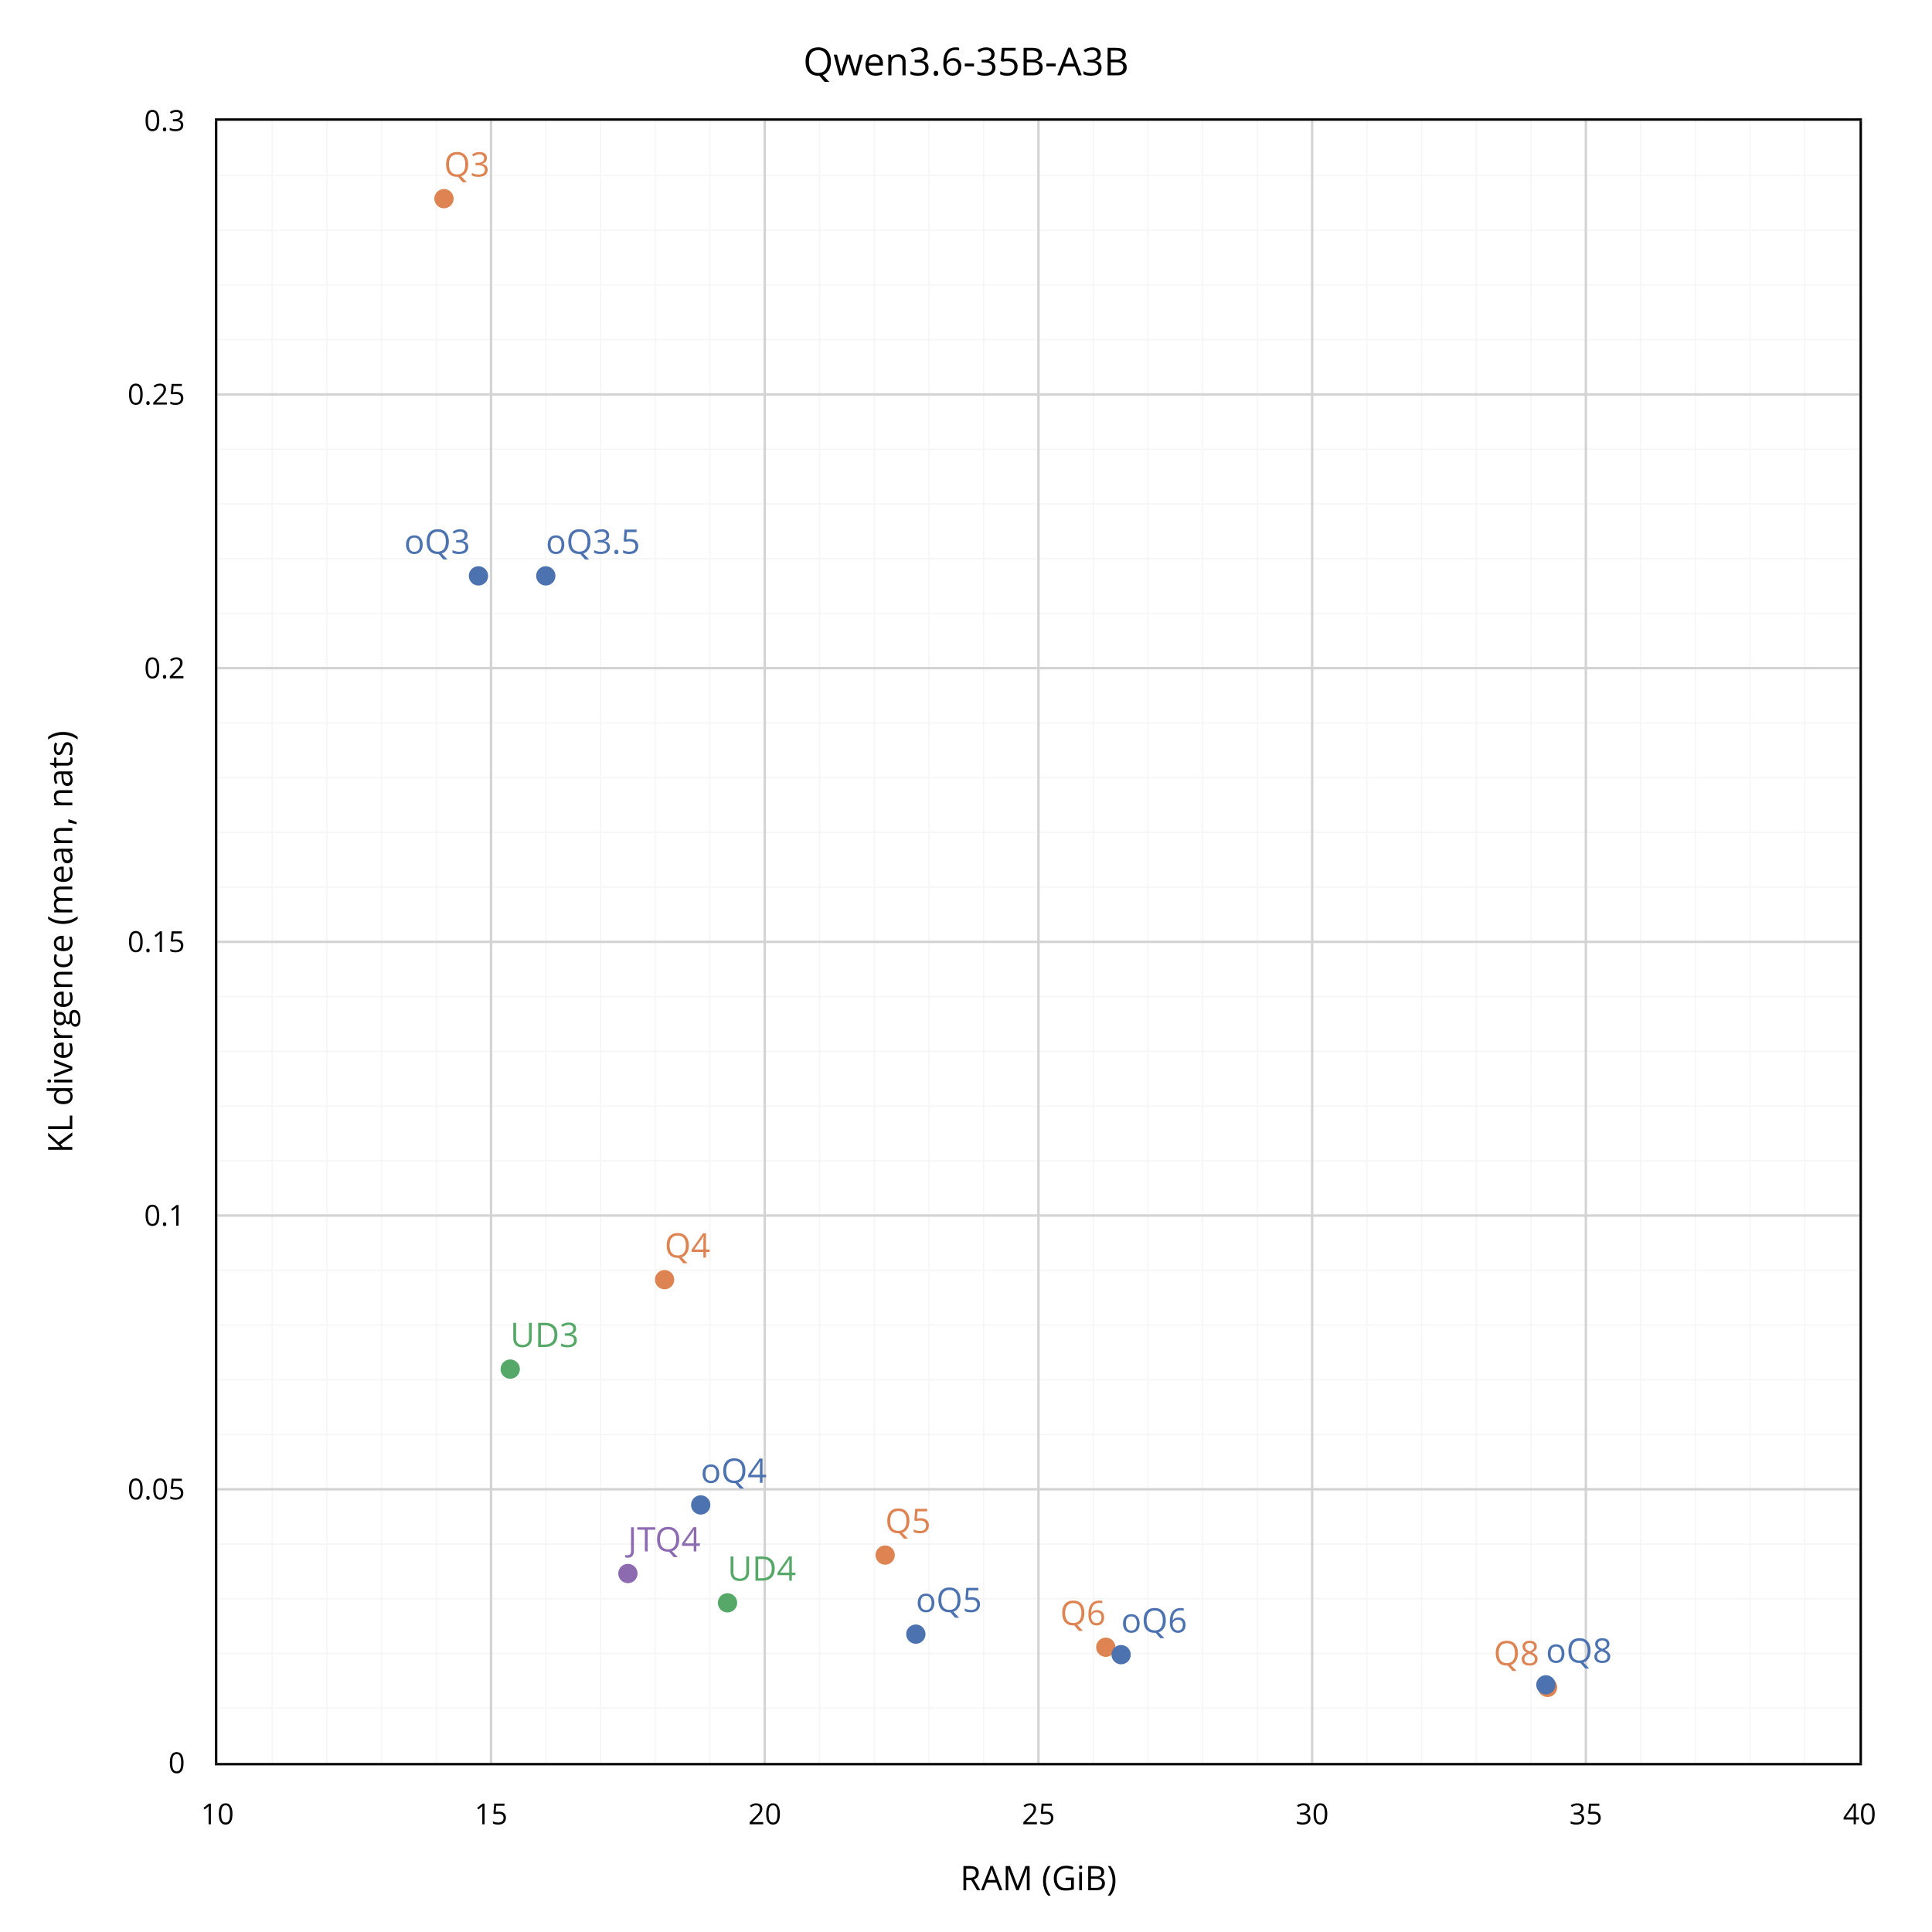
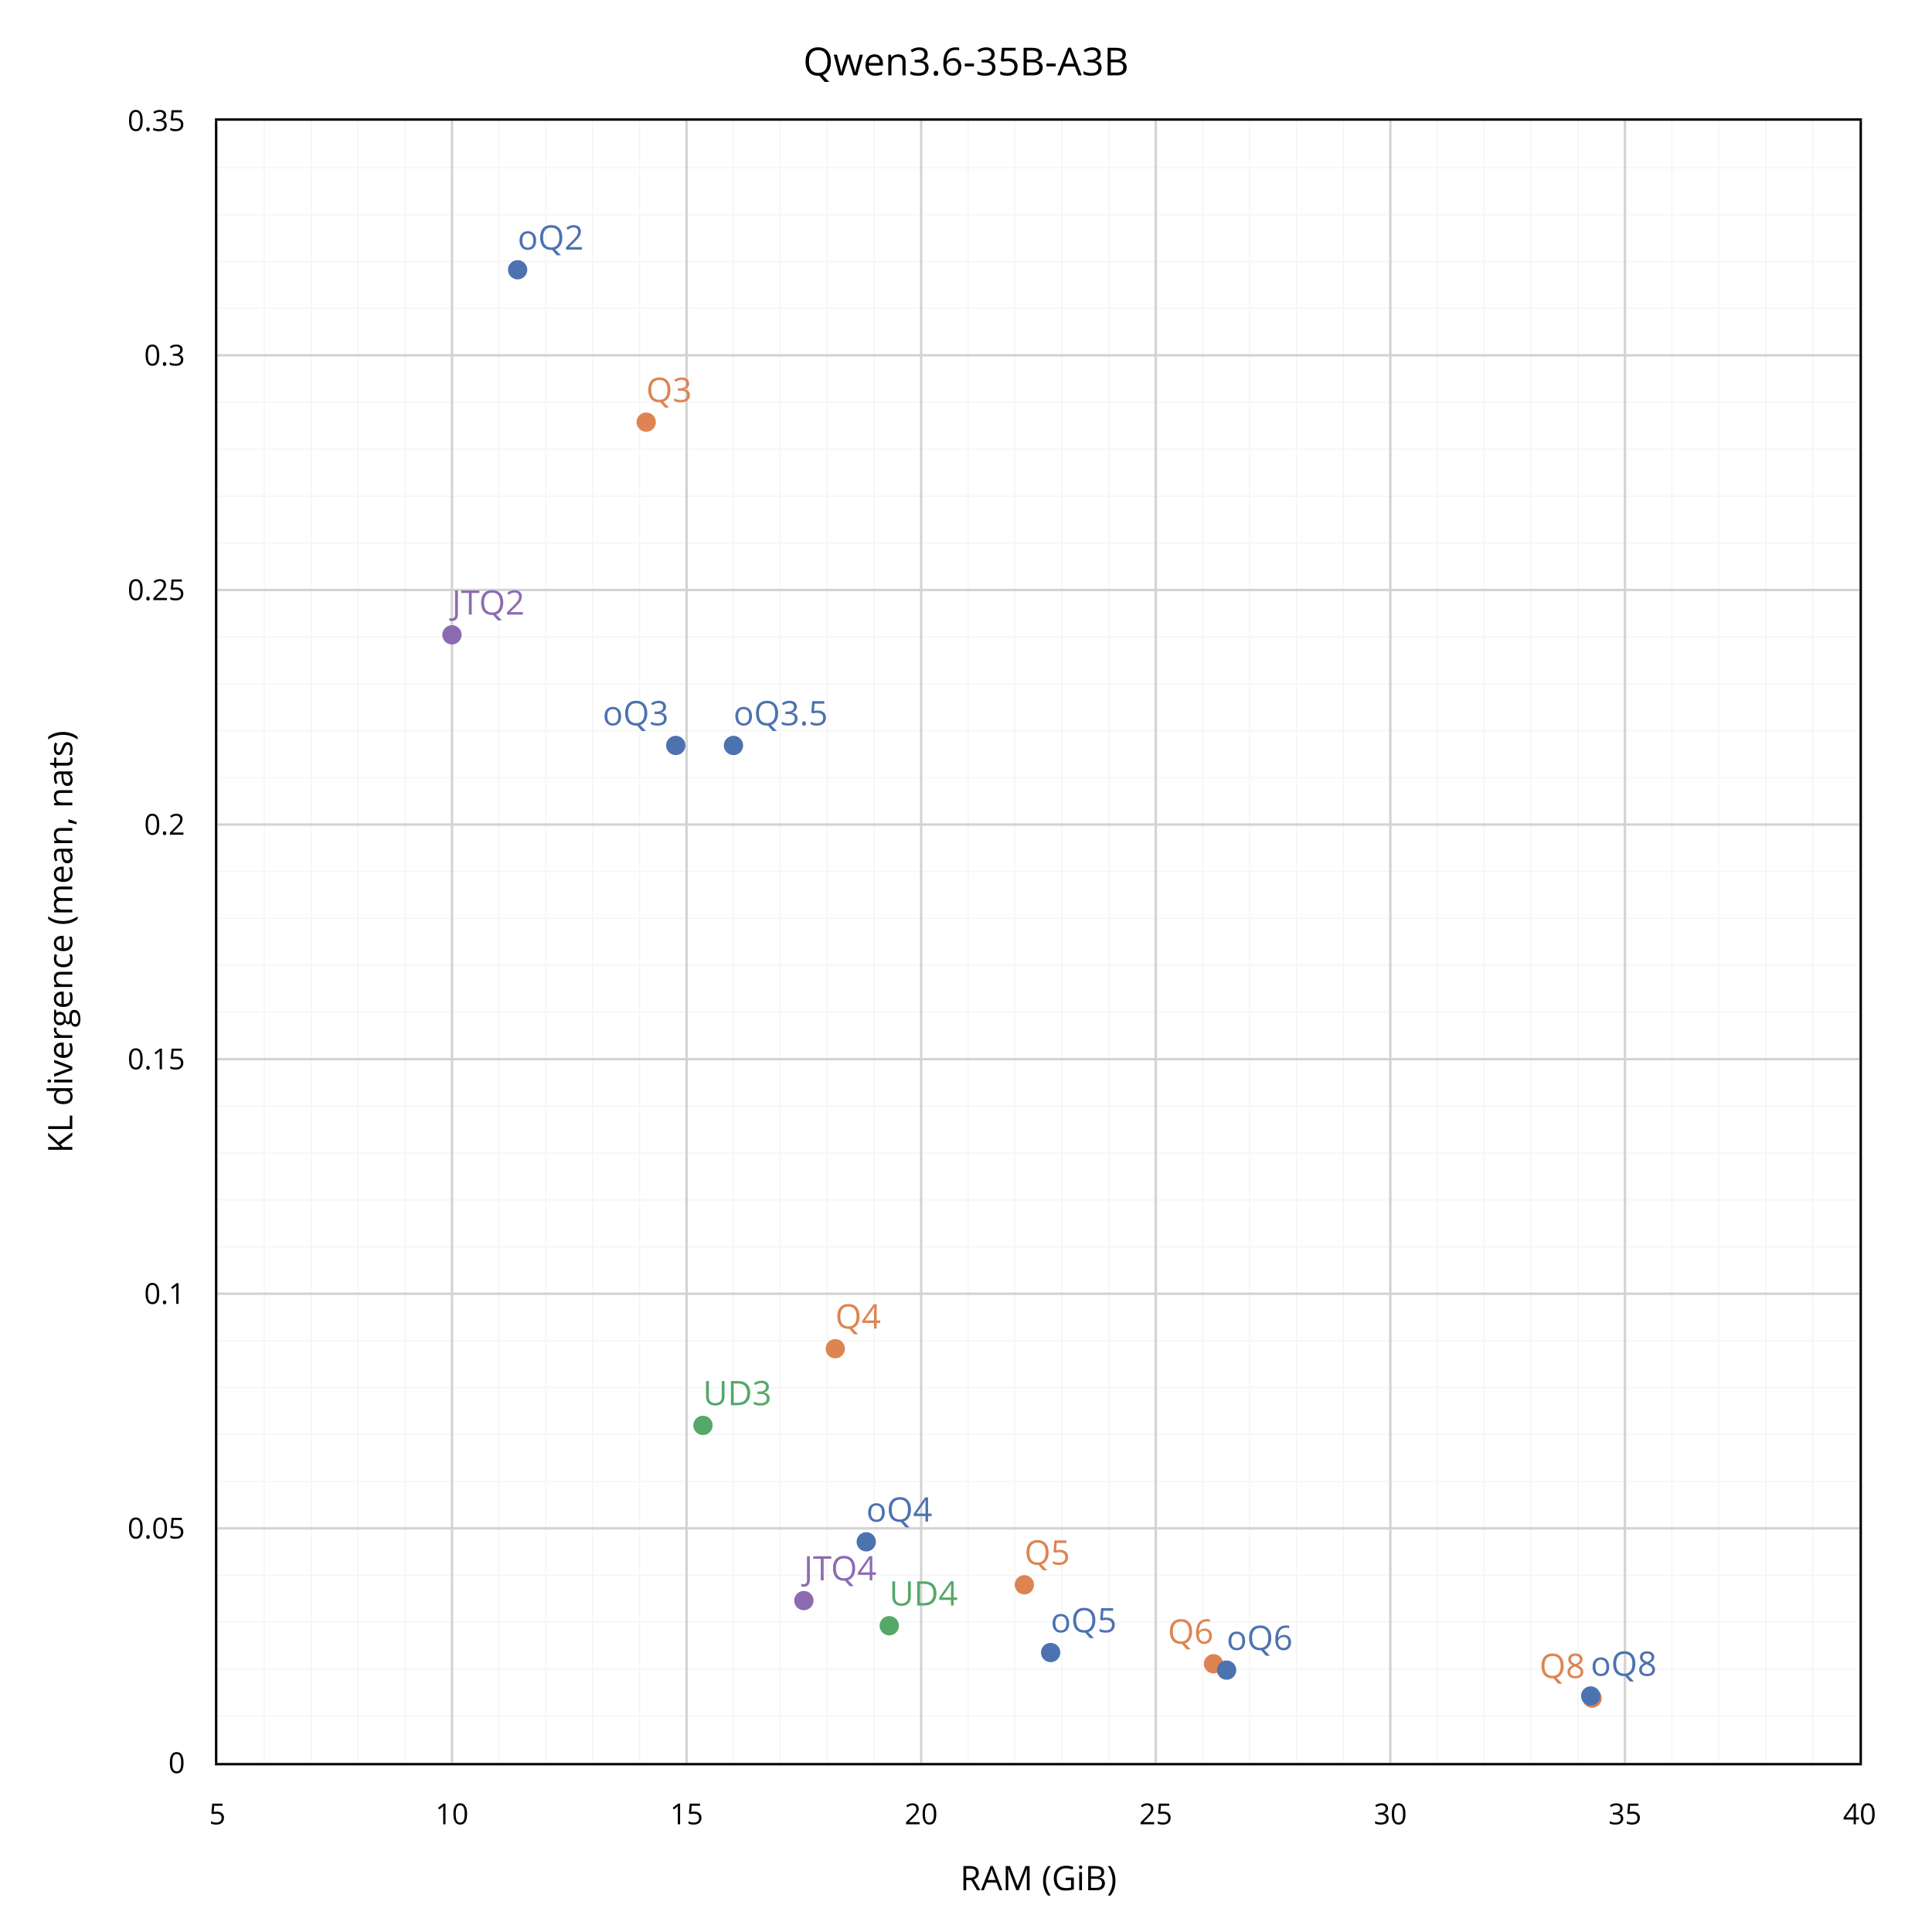
<svg xmlns="http://www.w3.org/2000/svg" class="main-svg" width="800" height="800" style="" viewBox="0 0 800 800">
  <rect x="0" y="0" width="800" height="800" style="fill: rgb(255, 255, 255); fill-opacity: 1;" />
-   <defs id="defs-17f2fd">
+   <defs id="defs-6776df">
    <g class="clips">
-       <clipPath id="clip17f2fdxyplot" class="plotclip">
+       <clipPath id="clip6776dfxyplot" class="plotclip">
        <rect width="680" height="680" />
      </clipPath>
-       <clipPath class="axesclip" id="clip17f2fdx">
+       <clipPath class="axesclip" id="clip6776dfx">
        <rect x="90" y="0" width="680" height="800" />
      </clipPath>
-       <clipPath class="axesclip" id="clip17f2fdy">
+       <clipPath class="axesclip" id="clip6776dfy">
        <rect x="0" y="50" width="800" height="680" />
      </clipPath>
-       <clipPath class="axesclip" id="clip17f2fdxy">
+       <clipPath class="axesclip" id="clip6776dfxy">
        <rect x="90" y="50" width="680" height="680" />
      </clipPath>
    </g>
    <g class="gradients" />
    <g class="patterns" />
  </defs>
  <g class="bglayer" />
  <g class="layer-below">
    <g class="imagelayer" />
    <g class="shapelayer" />
  </g>
  <g class="cartesianlayer">
    <g class="subplot xy">
      <g class="layer-subplot">
        <g class="shapelayer" />
        <g class="imagelayer" />
      </g>
      <g class="minor-gridlayer">
        <g class="x">
-           <path class="xgrid crisp" transform="translate(112.67,0)" d="M0,50v680" style="stroke: rgb(245, 245, 245); stroke-opacity: 1; stroke-width: 0.5px;" />
-           <path class="xgrid crisp" transform="translate(135.33,0)" d="M0,50v680" style="stroke: rgb(245, 245, 245); stroke-opacity: 1; stroke-width: 0.5px;" />
-           <path class="xgrid crisp" transform="translate(158,0)" d="M0,50v680" style="stroke: rgb(245, 245, 245); stroke-opacity: 1; stroke-width: 0.5px;" />
-           <path class="xgrid crisp" transform="translate(180.67,0)" d="M0,50v680" style="stroke: rgb(245, 245, 245); stroke-opacity: 1; stroke-width: 0.5px;" />
+           <path class="xgrid crisp" transform="translate(109.43,0)" d="M0,50v680" style="stroke: rgb(245, 245, 245); stroke-opacity: 1; stroke-width: 0.5px;" />
+           <path class="xgrid crisp" transform="translate(128.86,0)" d="M0,50v680" style="stroke: rgb(245, 245, 245); stroke-opacity: 1; stroke-width: 0.5px;" />
+           <path class="xgrid crisp" transform="translate(148.29,0)" d="M0,50v680" style="stroke: rgb(245, 245, 245); stroke-opacity: 1; stroke-width: 0.5px;" />
+           <path class="xgrid crisp" transform="translate(167.71,0)" d="M0,50v680" style="stroke: rgb(245, 245, 245); stroke-opacity: 1; stroke-width: 0.5px;" />
+           <path class="xgrid crisp" transform="translate(206.57,0)" d="M0,50v680" style="stroke: rgb(245, 245, 245); stroke-opacity: 1; stroke-width: 0.5px;" />
          <path class="xgrid crisp" transform="translate(226,0)" d="M0,50v680" style="stroke: rgb(245, 245, 245); stroke-opacity: 1; stroke-width: 0.5px;" />
-           <path class="xgrid crisp" transform="translate(248.67,0)" d="M0,50v680" style="stroke: rgb(245, 245, 245); stroke-opacity: 1; stroke-width: 0.5px;" />
-           <path class="xgrid crisp" transform="translate(271.33,0)" d="M0,50v680" style="stroke: rgb(245, 245, 245); stroke-opacity: 1; stroke-width: 0.5px;" />
-           <path class="xgrid crisp" transform="translate(294,0)" d="M0,50v680" style="stroke: rgb(245, 245, 245); stroke-opacity: 1; stroke-width: 0.5px;" />
-           <path class="xgrid crisp" transform="translate(339.33,0)" d="M0,50v680" style="stroke: rgb(245, 245, 245); stroke-opacity: 1; stroke-width: 0.5px;" />
+           <path class="xgrid crisp" transform="translate(245.43,0)" d="M0,50v680" style="stroke: rgb(245, 245, 245); stroke-opacity: 1; stroke-width: 0.5px;" />
+           <path class="xgrid crisp" transform="translate(264.86,0)" d="M0,50v680" style="stroke: rgb(245, 245, 245); stroke-opacity: 1; stroke-width: 0.5px;" />
+           <path class="xgrid crisp" transform="translate(303.71,0)" d="M0,50v680" style="stroke: rgb(245, 245, 245); stroke-opacity: 1; stroke-width: 0.5px;" />
+           <path class="xgrid crisp" transform="translate(323.14,0)" d="M0,50v680" style="stroke: rgb(245, 245, 245); stroke-opacity: 1; stroke-width: 0.5px;" />
+           <path class="xgrid crisp" transform="translate(342.57,0)" d="M0,50v680" style="stroke: rgb(245, 245, 245); stroke-opacity: 1; stroke-width: 0.5px;" />
          <path class="xgrid crisp" transform="translate(362,0)" d="M0,50v680" style="stroke: rgb(245, 245, 245); stroke-opacity: 1; stroke-width: 0.5px;" />
-           <path class="xgrid crisp" transform="translate(384.67,0)" d="M0,50v680" style="stroke: rgb(245, 245, 245); stroke-opacity: 1; stroke-width: 0.5px;" />
-           <path class="xgrid crisp" transform="translate(407.33,0)" d="M0,50v680" style="stroke: rgb(245, 245, 245); stroke-opacity: 1; stroke-width: 0.5px;" />
-           <path class="xgrid crisp" transform="translate(452.67,0)" d="M0,50v680" style="stroke: rgb(245, 245, 245); stroke-opacity: 1; stroke-width: 0.5px;" />
-           <path class="xgrid crisp" transform="translate(475.33,0)" d="M0,50v680" style="stroke: rgb(245, 245, 245); stroke-opacity: 1; stroke-width: 0.5px;" />
+           <path class="xgrid crisp" transform="translate(400.86,0)" d="M0,50v680" style="stroke: rgb(245, 245, 245); stroke-opacity: 1; stroke-width: 0.5px;" />
+           <path class="xgrid crisp" transform="translate(420.29,0)" d="M0,50v680" style="stroke: rgb(245, 245, 245); stroke-opacity: 1; stroke-width: 0.5px;" />
+           <path class="xgrid crisp" transform="translate(439.71,0)" d="M0,50v680" style="stroke: rgb(245, 245, 245); stroke-opacity: 1; stroke-width: 0.5px;" />
+           <path class="xgrid crisp" transform="translate(459.14,0)" d="M0,50v680" style="stroke: rgb(245, 245, 245); stroke-opacity: 1; stroke-width: 0.5px;" />
          <path class="xgrid crisp" transform="translate(498,0)" d="M0,50v680" style="stroke: rgb(245, 245, 245); stroke-opacity: 1; stroke-width: 0.5px;" />
-           <path class="xgrid crisp" transform="translate(520.67,0)" d="M0,50v680" style="stroke: rgb(245, 245, 245); stroke-opacity: 1; stroke-width: 0.5px;" />
-           <path class="xgrid crisp" transform="translate(566,0)" d="M0,50v680" style="stroke: rgb(245, 245, 245); stroke-opacity: 1; stroke-width: 0.5px;" />
-           <path class="xgrid crisp" transform="translate(588.67,0)" d="M0,50v680" style="stroke: rgb(245, 245, 245); stroke-opacity: 1; stroke-width: 0.5px;" />
-           <path class="xgrid crisp" transform="translate(611.33,0)" d="M0,50v680" style="stroke: rgb(245, 245, 245); stroke-opacity: 1; stroke-width: 0.5px;" />
+           <path class="xgrid crisp" transform="translate(517.43,0)" d="M0,50v680" style="stroke: rgb(245, 245, 245); stroke-opacity: 1; stroke-width: 0.5px;" />
+           <path class="xgrid crisp" transform="translate(536.86,0)" d="M0,50v680" style="stroke: rgb(245, 245, 245); stroke-opacity: 1; stroke-width: 0.5px;" />
+           <path class="xgrid crisp" transform="translate(556.29,0)" d="M0,50v680" style="stroke: rgb(245, 245, 245); stroke-opacity: 1; stroke-width: 0.5px;" />
+           <path class="xgrid crisp" transform="translate(595.14,0)" d="M0,50v680" style="stroke: rgb(245, 245, 245); stroke-opacity: 1; stroke-width: 0.5px;" />
+           <path class="xgrid crisp" transform="translate(614.57,0)" d="M0,50v680" style="stroke: rgb(245, 245, 245); stroke-opacity: 1; stroke-width: 0.5px;" />
          <path class="xgrid crisp" transform="translate(634,0)" d="M0,50v680" style="stroke: rgb(245, 245, 245); stroke-opacity: 1; stroke-width: 0.5px;" />
-           <path class="xgrid crisp" transform="translate(679.33,0)" d="M0,50v680" style="stroke: rgb(245, 245, 245); stroke-opacity: 1; stroke-width: 0.5px;" />
-           <path class="xgrid crisp" transform="translate(702,0)" d="M0,50v680" style="stroke: rgb(245, 245, 245); stroke-opacity: 1; stroke-width: 0.5px;" />
-           <path class="xgrid crisp" transform="translate(724.67,0)" d="M0,50v680" style="stroke: rgb(245, 245, 245); stroke-opacity: 1; stroke-width: 0.5px;" />
-           <path class="xgrid crisp" transform="translate(747.33,0)" d="M0,50v680" style="stroke: rgb(245, 245, 245); stroke-opacity: 1; stroke-width: 0.5px;" />
+           <path class="xgrid crisp" transform="translate(653.43,0)" d="M0,50v680" style="stroke: rgb(245, 245, 245); stroke-opacity: 1; stroke-width: 0.5px;" />
+           <path class="xgrid crisp" transform="translate(692.29,0)" d="M0,50v680" style="stroke: rgb(245, 245, 245); stroke-opacity: 1; stroke-width: 0.5px;" />
+           <path class="xgrid crisp" transform="translate(711.71,0)" d="M0,50v680" style="stroke: rgb(245, 245, 245); stroke-opacity: 1; stroke-width: 0.5px;" />
+           <path class="xgrid crisp" transform="translate(731.14,0)" d="M0,50v680" style="stroke: rgb(245, 245, 245); stroke-opacity: 1; stroke-width: 0.5px;" />
+           <path class="xgrid crisp" transform="translate(750.57,0)" d="M0,50v680" style="stroke: rgb(245, 245, 245); stroke-opacity: 1; stroke-width: 0.5px;" />
        </g>
        <g class="y">
-           <path class="ygrid crisp" transform="translate(0,707.33)" d="M90,0h680" style="stroke: rgb(245, 245, 245); stroke-opacity: 1; stroke-width: 0.5px;" />
-           <path class="ygrid crisp" transform="translate(0,684.67)" d="M90,0h680" style="stroke: rgb(245, 245, 245); stroke-opacity: 1; stroke-width: 0.5px;" />
-           <path class="ygrid crisp" transform="translate(0,662)" d="M90,0h680" style="stroke: rgb(245, 245, 245); stroke-opacity: 1; stroke-width: 0.5px;" />
-           <path class="ygrid crisp" transform="translate(0,639.33)" d="M90,0h680" style="stroke: rgb(245, 245, 245); stroke-opacity: 1; stroke-width: 0.5px;" />
+           <path class="ygrid crisp" transform="translate(0,710.57)" d="M90,0h680" style="stroke: rgb(245, 245, 245); stroke-opacity: 1; stroke-width: 0.5px;" />
+           <path class="ygrid crisp" transform="translate(0,691.14)" d="M90,0h680" style="stroke: rgb(245, 245, 245); stroke-opacity: 1; stroke-width: 0.5px;" />
+           <path class="ygrid crisp" transform="translate(0,671.71)" d="M90,0h680" style="stroke: rgb(245, 245, 245); stroke-opacity: 1; stroke-width: 0.5px;" />
+           <path class="ygrid crisp" transform="translate(0,652.29)" d="M90,0h680" style="stroke: rgb(245, 245, 245); stroke-opacity: 1; stroke-width: 0.5px;" />
+           <path class="ygrid crisp" transform="translate(0,613.43)" d="M90,0h680" style="stroke: rgb(245, 245, 245); stroke-opacity: 1; stroke-width: 0.5px;" />
          <path class="ygrid crisp" transform="translate(0,594)" d="M90,0h680" style="stroke: rgb(245, 245, 245); stroke-opacity: 1; stroke-width: 0.5px;" />
-           <path class="ygrid crisp" transform="translate(0,571.33)" d="M90,0h680" style="stroke: rgb(245, 245, 245); stroke-opacity: 1; stroke-width: 0.5px;" />
-           <path class="ygrid crisp" transform="translate(0,548.67)" d="M90,0h680" style="stroke: rgb(245, 245, 245); stroke-opacity: 1; stroke-width: 0.5px;" />
-           <path class="ygrid crisp" transform="translate(0,526)" d="M90,0h680" style="stroke: rgb(245, 245, 245); stroke-opacity: 1; stroke-width: 0.5px;" />
-           <path class="ygrid crisp" transform="translate(0,480.67)" d="M90,0h680" style="stroke: rgb(245, 245, 245); stroke-opacity: 1; stroke-width: 0.5px;" />
+           <path class="ygrid crisp" transform="translate(0,574.57)" d="M90,0h680" style="stroke: rgb(245, 245, 245); stroke-opacity: 1; stroke-width: 0.5px;" />
+           <path class="ygrid crisp" transform="translate(0,555.14)" d="M90,0h680" style="stroke: rgb(245, 245, 245); stroke-opacity: 1; stroke-width: 0.5px;" />
+           <path class="ygrid crisp" transform="translate(0,516.29)" d="M90,0h680" style="stroke: rgb(245, 245, 245); stroke-opacity: 1; stroke-width: 0.5px;" />
+           <path class="ygrid crisp" transform="translate(0,496.86)" d="M90,0h680" style="stroke: rgb(245, 245, 245); stroke-opacity: 1; stroke-width: 0.5px;" />
+           <path class="ygrid crisp" transform="translate(0,477.43)" d="M90,0h680" style="stroke: rgb(245, 245, 245); stroke-opacity: 1; stroke-width: 0.5px;" />
          <path class="ygrid crisp" transform="translate(0,458)" d="M90,0h680" style="stroke: rgb(245, 245, 245); stroke-opacity: 1; stroke-width: 0.5px;" />
-           <path class="ygrid crisp" transform="translate(0,435.33)" d="M90,0h680" style="stroke: rgb(245, 245, 245); stroke-opacity: 1; stroke-width: 0.5px;" />
-           <path class="ygrid crisp" transform="translate(0,412.67)" d="M90,0h680" style="stroke: rgb(245, 245, 245); stroke-opacity: 1; stroke-width: 0.5px;" />
-           <path class="ygrid crisp" transform="translate(0,367.33)" d="M90,0h680" style="stroke: rgb(245, 245, 245); stroke-opacity: 1; stroke-width: 0.5px;" />
-           <path class="ygrid crisp" transform="translate(0,344.67)" d="M90,0h680" style="stroke: rgb(245, 245, 245); stroke-opacity: 1; stroke-width: 0.5px;" />
+           <path class="ygrid crisp" transform="translate(0,419.14)" d="M90,0h680" style="stroke: rgb(245, 245, 245); stroke-opacity: 1; stroke-width: 0.5px;" />
+           <path class="ygrid crisp" transform="translate(0,399.71)" d="M90,0h680" style="stroke: rgb(245, 245, 245); stroke-opacity: 1; stroke-width: 0.5px;" />
+           <path class="ygrid crisp" transform="translate(0,380.29)" d="M90,0h680" style="stroke: rgb(245, 245, 245); stroke-opacity: 1; stroke-width: 0.5px;" />
+           <path class="ygrid crisp" transform="translate(0,360.86)" d="M90,0h680" style="stroke: rgb(245, 245, 245); stroke-opacity: 1; stroke-width: 0.5px;" />
          <path class="ygrid crisp" transform="translate(0,322)" d="M90,0h680" style="stroke: rgb(245, 245, 245); stroke-opacity: 1; stroke-width: 0.5px;" />
-           <path class="ygrid crisp" transform="translate(0,299.33)" d="M90,0h680" style="stroke: rgb(245, 245, 245); stroke-opacity: 1; stroke-width: 0.5px;" />
-           <path class="ygrid crisp" transform="translate(0,254)" d="M90,0h680" style="stroke: rgb(245, 245, 245); stroke-opacity: 1; stroke-width: 0.5px;" />
-           <path class="ygrid crisp" transform="translate(0,231.33)" d="M90,0h680" style="stroke: rgb(245, 245, 245); stroke-opacity: 1; stroke-width: 0.5px;" />
-           <path class="ygrid crisp" transform="translate(0,208.67)" d="M90,0h680" style="stroke: rgb(245, 245, 245); stroke-opacity: 1; stroke-width: 0.5px;" />
+           <path class="ygrid crisp" transform="translate(0,302.57)" d="M90,0h680" style="stroke: rgb(245, 245, 245); stroke-opacity: 1; stroke-width: 0.5px;" />
+           <path class="ygrid crisp" transform="translate(0,283.14)" d="M90,0h680" style="stroke: rgb(245, 245, 245); stroke-opacity: 1; stroke-width: 0.5px;" />
+           <path class="ygrid crisp" transform="translate(0,263.71)" d="M90,0h680" style="stroke: rgb(245, 245, 245); stroke-opacity: 1; stroke-width: 0.5px;" />
+           <path class="ygrid crisp" transform="translate(0,224.86)" d="M90,0h680" style="stroke: rgb(245, 245, 245); stroke-opacity: 1; stroke-width: 0.5px;" />
+           <path class="ygrid crisp" transform="translate(0,205.43)" d="M90,0h680" style="stroke: rgb(245, 245, 245); stroke-opacity: 1; stroke-width: 0.5px;" />
          <path class="ygrid crisp" transform="translate(0,186)" d="M90,0h680" style="stroke: rgb(245, 245, 245); stroke-opacity: 1; stroke-width: 0.5px;" />
-           <path class="ygrid crisp" transform="translate(0,140.67)" d="M90,0h680" style="stroke: rgb(245, 245, 245); stroke-opacity: 1; stroke-width: 0.5px;" />
-           <path class="ygrid crisp" transform="translate(0,118)" d="M90,0h680" style="stroke: rgb(245, 245, 245); stroke-opacity: 1; stroke-width: 0.5px;" />
-           <path class="ygrid crisp" transform="translate(0,95.33)" d="M90,0h680" style="stroke: rgb(245, 245, 245); stroke-opacity: 1; stroke-width: 0.5px;" />
-           <path class="ygrid crisp" transform="translate(0,72.67)" d="M90,0h680" style="stroke: rgb(245, 245, 245); stroke-opacity: 1; stroke-width: 0.5px;" />
+           <path class="ygrid crisp" transform="translate(0,166.57)" d="M90,0h680" style="stroke: rgb(245, 245, 245); stroke-opacity: 1; stroke-width: 0.5px;" />
+           <path class="ygrid crisp" transform="translate(0,127.71)" d="M90,0h680" style="stroke: rgb(245, 245, 245); stroke-opacity: 1; stroke-width: 0.5px;" />
+           <path class="ygrid crisp" transform="translate(0,108.29)" d="M90,0h680" style="stroke: rgb(245, 245, 245); stroke-opacity: 1; stroke-width: 0.5px;" />
+           <path class="ygrid crisp" transform="translate(0,88.86)" d="M90,0h680" style="stroke: rgb(245, 245, 245); stroke-opacity: 1; stroke-width: 0.5px;" />
+           <path class="ygrid crisp" transform="translate(0,69.43)" d="M90,0h680" style="stroke: rgb(245, 245, 245); stroke-opacity: 1; stroke-width: 0.5px;" />
        </g>
      </g>
      <g class="gridlayer">
        <g class="x">
-           <path class="xgrid crisp" transform="translate(203.33,0)" d="M0,50v680" style="stroke: rgb(211, 211, 211); stroke-opacity: 1; stroke-width: 1px;" />
-           <path class="xgrid crisp" transform="translate(316.67,0)" d="M0,50v680" style="stroke: rgb(211, 211, 211); stroke-opacity: 1; stroke-width: 1px;" />
-           <path class="xgrid crisp" transform="translate(430,0)" d="M0,50v680" style="stroke: rgb(211, 211, 211); stroke-opacity: 1; stroke-width: 1px;" />
-           <path class="xgrid crisp" transform="translate(543.33,0)" d="M0,50v680" style="stroke: rgb(211, 211, 211); stroke-opacity: 1; stroke-width: 1px;" />
-           <path class="xgrid crisp" transform="translate(656.67,0)" d="M0,50v680" style="stroke: rgb(211, 211, 211); stroke-opacity: 1; stroke-width: 1px;" />
+           <path class="xgrid crisp" transform="translate(187.14,0)" d="M0,50v680" style="stroke: rgb(211, 211, 211); stroke-opacity: 1; stroke-width: 1px;" />
+           <path class="xgrid crisp" transform="translate(284.29,0)" d="M0,50v680" style="stroke: rgb(211, 211, 211); stroke-opacity: 1; stroke-width: 1px;" />
+           <path class="xgrid crisp" transform="translate(381.43,0)" d="M0,50v680" style="stroke: rgb(211, 211, 211); stroke-opacity: 1; stroke-width: 1px;" />
+           <path class="xgrid crisp" transform="translate(478.57,0)" d="M0,50v680" style="stroke: rgb(211, 211, 211); stroke-opacity: 1; stroke-width: 1px;" />
+           <path class="xgrid crisp" transform="translate(575.71,0)" d="M0,50v680" style="stroke: rgb(211, 211, 211); stroke-opacity: 1; stroke-width: 1px;" />
+           <path class="xgrid crisp" transform="translate(672.86,0)" d="M0,50v680" style="stroke: rgb(211, 211, 211); stroke-opacity: 1; stroke-width: 1px;" />
        </g>
        <g class="y">
-           <path class="ygrid crisp" transform="translate(0,616.67)" d="M90,0h680" style="stroke: rgb(211, 211, 211); stroke-opacity: 1; stroke-width: 1px;" />
-           <path class="ygrid crisp" transform="translate(0,503.33)" d="M90,0h680" style="stroke: rgb(211, 211, 211); stroke-opacity: 1; stroke-width: 1px;" />
-           <path class="ygrid crisp" transform="translate(0,390)" d="M90,0h680" style="stroke: rgb(211, 211, 211); stroke-opacity: 1; stroke-width: 1px;" />
-           <path class="ygrid crisp" transform="translate(0,276.67)" d="M90,0h680" style="stroke: rgb(211, 211, 211); stroke-opacity: 1; stroke-width: 1px;" />
-           <path class="ygrid crisp" transform="translate(0,163.33)" d="M90,0h680" style="stroke: rgb(211, 211, 211); stroke-opacity: 1; stroke-width: 1px;" />
+           <path class="ygrid crisp" transform="translate(0,632.86)" d="M90,0h680" style="stroke: rgb(211, 211, 211); stroke-opacity: 1; stroke-width: 1px;" />
+           <path class="ygrid crisp" transform="translate(0,535.71)" d="M90,0h680" style="stroke: rgb(211, 211, 211); stroke-opacity: 1; stroke-width: 1px;" />
+           <path class="ygrid crisp" transform="translate(0,438.57)" d="M90,0h680" style="stroke: rgb(211, 211, 211); stroke-opacity: 1; stroke-width: 1px;" />
+           <path class="ygrid crisp" transform="translate(0,341.43)" d="M90,0h680" style="stroke: rgb(211, 211, 211); stroke-opacity: 1; stroke-width: 1px;" />
+           <path class="ygrid crisp" transform="translate(0,244.29)" d="M90,0h680" style="stroke: rgb(211, 211, 211); stroke-opacity: 1; stroke-width: 1px;" />
+           <path class="ygrid crisp" transform="translate(0,147.14)" d="M90,0h680" style="stroke: rgb(211, 211, 211); stroke-opacity: 1; stroke-width: 1px;" />
        </g>
      </g>
      <g class="zerolinelayer" />
      <g class="layer-between">
        <g class="shapelayer" />
        <g class="imagelayer" />
      </g>
      <path class="xlines-below" />
      <path class="ylines-below" />
      <g class="overlines-below" />
      <g class="xaxislayer-below" />
      <g class="yaxislayer-below" />
      <g class="overaxes-below" />
      <g class="overplot">
-         <g class="xy" transform="translate(90,50)" clip-path="url(#clip17f2fdxyplot)">
+         <g class="xy" transform="translate(90,50)" clip-path="url(#clip6776dfxyplot)">
          <g class="scatterlayer mlayer">
-             <g class="trace scatter trace4e0a42" style="stroke-miterlimit: 2; opacity: 1;">
+             <g class="trace scatter tracec14e5e" style="stroke-miterlimit: 2; opacity: 1;">
              <g class="fills" />
              <g class="errorbars" />
              <g class="lines" />
              <g class="points">
-                 <path class="point" transform="translate(93.84,32.26)" d="M4,0A4,4 0 1,1 0,-4A4,4 0 0,1 4,0Z" style="opacity: 1; stroke-width: 0px; fill: rgb(221, 132, 82); fill-opacity: 1;" />
-                 <path class="point" transform="translate(185.19,479.88)" d="M4,0A4,4 0 1,1 0,-4A4,4 0 0,1 4,0Z" style="opacity: 1; stroke-width: 0px; fill: rgb(221, 132, 82); fill-opacity: 1;" />
-                 <path class="point" transform="translate(276.53,593.93)" d="M4,0A4,4 0 1,1 0,-4A4,4 0 0,1 4,0Z" style="opacity: 1; stroke-width: 0px; fill: rgb(221, 132, 82); fill-opacity: 1;" />
-                 <path class="point" transform="translate(367.88,632.09)" d="M4,0A4,4 0 1,1 0,-4A4,4 0 0,1 4,0Z" style="opacity: 1; stroke-width: 0px; fill: rgb(221, 132, 82); fill-opacity: 1;" />
-                 <path class="point" transform="translate(550.8,648.71)" d="M4,0A4,4 0 1,1 0,-4A4,4 0 0,1 4,0Z" style="opacity: 1; stroke-width: 0px; fill: rgb(221, 132, 82); fill-opacity: 1;" />
+                 <path class="point" transform="translate(177.58,124.8)" d="M4,0A4,4 0 1,1 0,-4A4,4 0 0,1 4,0Z" style="opacity: 1; stroke-width: 0px; fill: rgb(221, 132, 82); fill-opacity: 1;" />
+                 <path class="point" transform="translate(255.87,508.47)" d="M4,0A4,4 0 1,1 0,-4A4,4 0 0,1 4,0Z" style="opacity: 1; stroke-width: 0px; fill: rgb(221, 132, 82); fill-opacity: 1;" />
+                 <path class="point" transform="translate(334.17,606.23)" d="M4,0A4,4 0 1,1 0,-4A4,4 0 0,1 4,0Z" style="opacity: 1; stroke-width: 0px; fill: rgb(221, 132, 82); fill-opacity: 1;" />
+                 <path class="point" transform="translate(412.47,638.93)" d="M4,0A4,4 0 1,1 0,-4A4,4 0 0,1 4,0Z" style="opacity: 1; stroke-width: 0px; fill: rgb(221, 132, 82); fill-opacity: 1;" />
+                 <path class="point" transform="translate(569.26,653.18)" d="M4,0A4,4 0 1,1 0,-4A4,4 0 0,1 4,0Z" style="opacity: 1; stroke-width: 0px; fill: rgb(221, 132, 82); fill-opacity: 1;" />
              </g>
              <g class="text" />
            </g>
-             <g class="trace scatter trace33fda3" style="stroke-miterlimit: 2; opacity: 1;">
+             <g class="trace scatter trace08d6fc" style="stroke-miterlimit: 2; opacity: 1;">
              <g class="fills" />
              <g class="errorbars" />
              <g class="lines" />
              <g class="points" />
              <g class="text">
                <g class="textpoint" transform="translate(0,-3.5)">
-                   <text x="93.84" y="26.59" text-anchor="start" style="font-family: 'Open Sans', verdana, arial, sans-serif; font-size: 14px; fill: rgb(221, 132, 82); fill-opacity: 1; white-space: pre;">Q3</text>
-                 </g>
-                 <g class="textpoint" transform="translate(0,-3.5)">
-                   <text x="185.19" y="474.22" text-anchor="start" style="font-family: 'Open Sans', verdana, arial, sans-serif; font-size: 14px; fill: rgb(221, 132, 82); fill-opacity: 1; white-space: pre;">Q4</text>
-                 </g>
-                 <g class="textpoint" transform="translate(0,-3.5)">
-                   <text x="276.53" y="588.27" text-anchor="start" style="font-family: 'Open Sans', verdana, arial, sans-serif; font-size: 14px; fill: rgb(221, 132, 82); fill-opacity: 1; white-space: pre;">Q5</text>
-                 </g>
-                 <g class="textpoint" transform="translate(0,-3.5)">
-                   <text x="367.88" y="626.42" text-anchor="end" style="font-family: 'Open Sans', verdana, arial, sans-serif; font-size: 14px; fill: rgb(221, 132, 82); fill-opacity: 1; white-space: pre;">Q6</text>
-                 </g>
-                 <g class="textpoint" transform="translate(0,-3.5)">
-                   <text x="547.4" y="643.04" text-anchor="end" style="font-family: 'Open Sans', verdana, arial, sans-serif; font-size: 14px; fill: rgb(221, 132, 82); fill-opacity: 1; white-space: pre;">Q8</text>
-                 </g>
-               </g>
-             </g>
-             <g class="trace scatter tracefcf435" style="stroke-miterlimit: 2; opacity: 1;">
+                   <text x="177.58" y="119.94" text-anchor="start" style="font-family: 'Open Sans', verdana, arial, sans-serif; font-size: 14px; fill: rgb(221, 132, 82); fill-opacity: 1; white-space: pre;">Q3</text>
+                 </g>
+                 <g class="textpoint" transform="translate(0,-3.5)">
+                   <text x="255.87" y="503.61" text-anchor="start" style="font-family: 'Open Sans', verdana, arial, sans-serif; font-size: 14px; fill: rgb(221, 132, 82); fill-opacity: 1; white-space: pre;">Q4</text>
+                 </g>
+                 <g class="textpoint" transform="translate(0,-3.5)">
+                   <text x="334.17" y="601.37" text-anchor="start" style="font-family: 'Open Sans', verdana, arial, sans-serif; font-size: 14px; fill: rgb(221, 132, 82); fill-opacity: 1; white-space: pre;">Q5</text>
+                 </g>
+                 <g class="textpoint" transform="translate(0,-3.5)">
+                   <text x="412.47" y="634.08" text-anchor="end" style="font-family: 'Open Sans', verdana, arial, sans-serif; font-size: 14px; fill: rgb(221, 132, 82); fill-opacity: 1; white-space: pre;">Q6</text>
+                 </g>
+                 <g class="textpoint" transform="translate(0,-3.5)">
+                   <text x="566.34" y="648.32" text-anchor="end" style="font-family: 'Open Sans', verdana, arial, sans-serif; font-size: 14px; fill: rgb(221, 132, 82); fill-opacity: 1; white-space: pre;">Q8</text>
+                 </g>
+               </g>
+             </g>
+             <g class="trace scatter tracec78896" style="stroke-miterlimit: 2; opacity: 1;">
              <g class="fills" />
              <g class="errorbars" />
              <g class="lines" />
              <g class="points">
-                 <path class="point" transform="translate(108.12,188.46)" d="M4,0A4,4 0 1,1 0,-4A4,4 0 0,1 4,0Z" style="opacity: 1; stroke-width: 0px; fill: rgb(76, 114, 176); fill-opacity: 1;" />
-                 <path class="point" transform="translate(136,188.46)" d="M4,0A4,4 0 1,1 0,-4A4,4 0 0,1 4,0Z" style="opacity: 1; stroke-width: 0px; fill: rgb(76, 114, 176); fill-opacity: 1;" />
-                 <path class="point" transform="translate(200.15,573.16)" d="M4,0A4,4 0 1,1 0,-4A4,4 0 0,1 4,0Z" style="opacity: 1; stroke-width: 0px; fill: rgb(76, 114, 176); fill-opacity: 1;" />
-                 <path class="point" transform="translate(289.23,626.66)" d="M4,0A4,4 0 1,1 0,-4A4,4 0 0,1 4,0Z" style="opacity: 1; stroke-width: 0px; fill: rgb(76, 114, 176); fill-opacity: 1;" />
-                 <path class="point" transform="translate(374.23,635.16)" d="M4,0A4,4 0 1,1 0,-4A4,4 0 0,1 4,0Z" style="opacity: 1; stroke-width: 0px; fill: rgb(76, 114, 176); fill-opacity: 1;" />
-                 <path class="point" transform="translate(550.12,647.65)" d="M4,0A4,4 0 1,1 0,-4A4,4 0 0,1 4,0Z" style="opacity: 1; stroke-width: 0px; fill: rgb(76, 114, 176); fill-opacity: 1;" />
+                 <path class="point" transform="translate(124.34,61.71)" d="M4,0A4,4 0 1,1 0,-4A4,4 0 0,1 4,0Z" style="opacity: 1; stroke-width: 0px; fill: rgb(76, 114, 176); fill-opacity: 1;" />
+                 <path class="point" transform="translate(189.82,258.68)" d="M4,0A4,4 0 1,1 0,-4A4,4 0 0,1 4,0Z" style="opacity: 1; stroke-width: 0px; fill: rgb(76, 114, 176); fill-opacity: 1;" />
+                 <path class="point" transform="translate(213.71,258.68)" d="M4,0A4,4 0 1,1 0,-4A4,4 0 0,1 4,0Z" style="opacity: 1; stroke-width: 0px; fill: rgb(76, 114, 176); fill-opacity: 1;" />
+                 <path class="point" transform="translate(268.7,588.43)" d="M4,0A4,4 0 1,1 0,-4A4,4 0 0,1 4,0Z" style="opacity: 1; stroke-width: 0px; fill: rgb(76, 114, 176); fill-opacity: 1;" />
+                 <path class="point" transform="translate(345.05,634.28)" d="M4,0A4,4 0 1,1 0,-4A4,4 0 0,1 4,0Z" style="opacity: 1; stroke-width: 0px; fill: rgb(76, 114, 176); fill-opacity: 1;" />
+                 <path class="point" transform="translate(417.91,641.56)" d="M4,0A4,4 0 1,1 0,-4A4,4 0 0,1 4,0Z" style="opacity: 1; stroke-width: 0px; fill: rgb(76, 114, 176); fill-opacity: 1;" />
+                 <path class="point" transform="translate(568.67,652.27)" d="M4,0A4,4 0 1,1 0,-4A4,4 0 0,1 4,0Z" style="opacity: 1; stroke-width: 0px; fill: rgb(76, 114, 176); fill-opacity: 1;" />
              </g>
              <g class="text" />
            </g>
-             <g class="trace scatter trace29bdec" style="stroke-miterlimit: 2; opacity: 1;">
+             <g class="trace scatter trace55c17b" style="stroke-miterlimit: 2; opacity: 1;">
              <g class="fills" />
              <g class="errorbars" />
              <g class="lines" />
              <g class="points" />
              <g class="text">
                <g class="textpoint" transform="translate(0,-3.5)">
-                   <text x="104.72" y="182.79" text-anchor="end" style="font-family: 'Open Sans', verdana, arial, sans-serif; font-size: 14px; fill: rgb(76, 114, 176); fill-opacity: 1; white-space: pre;">oQ3</text>
-                 </g>
-                 <g class="textpoint" transform="translate(0,-3.5)">
-                   <text x="136" y="182.79" text-anchor="start" style="font-family: 'Open Sans', verdana, arial, sans-serif; font-size: 14px; fill: rgb(76, 114, 176); fill-opacity: 1; white-space: pre;">oQ3.5</text>
-                 </g>
-                 <g class="textpoint" transform="translate(0,-3.5)">
-                   <text x="200.15" y="567.5" text-anchor="start" style="font-family: 'Open Sans', verdana, arial, sans-serif; font-size: 14px; fill: rgb(76, 114, 176); fill-opacity: 1; white-space: pre;">oQ4</text>
-                 </g>
-                 <g class="textpoint" transform="translate(0,-3.5)">
-                   <text x="289.23" y="620.99" text-anchor="start" style="font-family: 'Open Sans', verdana, arial, sans-serif; font-size: 14px; fill: rgb(76, 114, 176); fill-opacity: 1; white-space: pre;">oQ5</text>
-                 </g>
-                 <g class="textpoint" transform="translate(0,-3.5)">
-                   <text x="374.23" y="629.49" text-anchor="start" style="font-family: 'Open Sans', verdana, arial, sans-serif; font-size: 14px; fill: rgb(76, 114, 176); fill-opacity: 1; white-space: pre;">oQ6</text>
-                 </g>
-                 <g class="textpoint" transform="translate(0,-3.5)">
-                   <text x="550.12" y="641.98" text-anchor="start" style="font-family: 'Open Sans', verdana, arial, sans-serif; font-size: 14px; fill: rgb(76, 114, 176); fill-opacity: 1; white-space: pre;">oQ8</text>
-                 </g>
-               </g>
-             </g>
-             <g class="trace scatter tracecf7086" style="stroke-miterlimit: 2; opacity: 1;">
+                   <text x="124.34" y="56.85" text-anchor="start" style="font-family: 'Open Sans', verdana, arial, sans-serif; font-size: 14px; fill: rgb(76, 114, 176); fill-opacity: 1; white-space: pre;">oQ2</text>
+                 </g>
+                 <g class="textpoint" transform="translate(0,-3.5)">
+                   <text x="186.9" y="253.82" text-anchor="end" style="font-family: 'Open Sans', verdana, arial, sans-serif; font-size: 14px; fill: rgb(76, 114, 176); fill-opacity: 1; white-space: pre;">oQ3</text>
+                 </g>
+                 <g class="textpoint" transform="translate(0,-3.5)">
+                   <text x="213.71" y="253.82" text-anchor="start" style="font-family: 'Open Sans', verdana, arial, sans-serif; font-size: 14px; fill: rgb(76, 114, 176); fill-opacity: 1; white-space: pre;">oQ3.5</text>
+                 </g>
+                 <g class="textpoint" transform="translate(0,-3.5)">
+                   <text x="268.7" y="583.57" text-anchor="start" style="font-family: 'Open Sans', verdana, arial, sans-serif; font-size: 14px; fill: rgb(76, 114, 176); fill-opacity: 1; white-space: pre;">oQ4</text>
+                 </g>
+                 <g class="textpoint" transform="translate(0,-3.5)">
+                   <text x="345.05" y="629.42" text-anchor="start" style="font-family: 'Open Sans', verdana, arial, sans-serif; font-size: 14px; fill: rgb(76, 114, 176); fill-opacity: 1; white-space: pre;">oQ5</text>
+                 </g>
+                 <g class="textpoint" transform="translate(0,-3.5)">
+                   <text x="417.91" y="636.71" text-anchor="start" style="font-family: 'Open Sans', verdana, arial, sans-serif; font-size: 14px; fill: rgb(76, 114, 176); fill-opacity: 1; white-space: pre;">oQ6</text>
+                 </g>
+                 <g class="textpoint" transform="translate(0,-3.5)">
+                   <text x="568.67" y="647.41" text-anchor="start" style="font-family: 'Open Sans', verdana, arial, sans-serif; font-size: 14px; fill: rgb(76, 114, 176); fill-opacity: 1; white-space: pre;">oQ8</text>
+                 </g>
+               </g>
+             </g>
+             <g class="trace scatter traceaf6192" style="stroke-miterlimit: 2; opacity: 1;">
              <g class="fills" />
              <g class="errorbars" />
              <g class="lines" />
              <g class="points">
-                 <path class="point" transform="translate(121.27,516.92)" d="M4,0A4,4 0 1,1 0,-4A4,4 0 0,1 4,0Z" style="opacity: 1; stroke-width: 0px; fill: rgb(85, 168, 104); fill-opacity: 1;" />
-                 <path class="point" transform="translate(211.25,613.7)" d="M4,0A4,4 0 1,1 0,-4A4,4 0 0,1 4,0Z" style="opacity: 1; stroke-width: 0px; fill: rgb(85, 168, 104); fill-opacity: 1;" />
+                 <path class="point" transform="translate(201.09,540.22)" d="M4,0A4,4 0 1,1 0,-4A4,4 0 0,1 4,0Z" style="opacity: 1; stroke-width: 0px; fill: rgb(85, 168, 104); fill-opacity: 1;" />
+                 <path class="point" transform="translate(278.22,623.17)" d="M4,0A4,4 0 1,1 0,-4A4,4 0 0,1 4,0Z" style="opacity: 1; stroke-width: 0px; fill: rgb(85, 168, 104); fill-opacity: 1;" />
              </g>
              <g class="text" />
            </g>
-             <g class="trace scatter trace5f4a7f" style="stroke-miterlimit: 2; opacity: 1;">
+             <g class="trace scatter tracec974d3" style="stroke-miterlimit: 2; opacity: 1;">
              <g class="fills" />
              <g class="errorbars" />
              <g class="lines" />
              <g class="points" />
              <g class="text">
                <g class="textpoint" transform="translate(0,-3.5)">
-                   <text x="121.27" y="511.26" text-anchor="start" style="font-family: 'Open Sans', verdana, arial, sans-serif; font-size: 14px; fill: rgb(85, 168, 104); fill-opacity: 1; white-space: pre;">UD3</text>
-                 </g>
-                 <g class="textpoint" transform="translate(0,-3.5)">
-                   <text x="211.25" y="608.03" text-anchor="start" style="font-family: 'Open Sans', verdana, arial, sans-serif; font-size: 14px; fill: rgb(85, 168, 104); fill-opacity: 1; white-space: pre;">UD4</text>
-                 </g>
-               </g>
-             </g>
-             <g class="trace scatter trace422d69" style="stroke-miterlimit: 2; opacity: 1;">
+                   <text x="201.09" y="535.36" text-anchor="start" style="font-family: 'Open Sans', verdana, arial, sans-serif; font-size: 14px; fill: rgb(85, 168, 104); fill-opacity: 1; white-space: pre;">UD3</text>
+                 </g>
+                 <g class="textpoint" transform="translate(0,-3.5)">
+                   <text x="278.22" y="618.31" text-anchor="start" style="font-family: 'Open Sans', verdana, arial, sans-serif; font-size: 14px; fill: rgb(85, 168, 104); fill-opacity: 1; white-space: pre;">UD4</text>
+                 </g>
+               </g>
+             </g>
+             <g class="trace scatter trace5a8fc1" style="stroke-miterlimit: 2; opacity: 1;">
              <g class="fills" />
              <g class="errorbars" />
              <g class="lines" />
              <g class="points">
-                 <path class="point" transform="translate(170,601.56)" d="M4,0A4,4 0 1,1 0,-4A4,4 0 0,1 4,0Z" style="opacity: 1; stroke-width: 0px; fill: rgb(140, 107, 177); fill-opacity: 1;" />
+                 <path class="point" transform="translate(97.14,212.87)" d="M4,0A4,4 0 1,1 0,-4A4,4 0 0,1 4,0Z" style="opacity: 1; stroke-width: 0px; fill: rgb(140, 107, 177); fill-opacity: 1;" />
+                 <path class="point" transform="translate(242.86,612.77)" d="M4,0A4,4 0 1,1 0,-4A4,4 0 0,1 4,0Z" style="opacity: 1; stroke-width: 0px; fill: rgb(140, 107, 177); fill-opacity: 1;" />
              </g>
              <g class="text" />
            </g>
-             <g class="trace scatter trace66ae09" style="stroke-miterlimit: 2; opacity: 1;">
+             <g class="trace scatter tracedef7c8" style="stroke-miterlimit: 2; opacity: 1;">
              <g class="fills" />
              <g class="errorbars" />
              <g class="lines" />
              <g class="points" />
              <g class="text">
                <g class="textpoint" transform="translate(0,-3.5)">
-                   <text x="170" y="595.9" text-anchor="start" style="font-family: 'Open Sans', verdana, arial, sans-serif; font-size: 14px; fill: rgb(140, 107, 177); fill-opacity: 1; white-space: pre;">JTQ4</text>
+                   <text x="97.14" y="208.01" text-anchor="start" style="font-family: 'Open Sans', verdana, arial, sans-serif; font-size: 14px; fill: rgb(140, 107, 177); fill-opacity: 1; white-space: pre;">JTQ2</text>
+                 </g>
+                 <g class="textpoint" transform="translate(0,-3.5)">
+                   <text x="242.86" y="607.91" text-anchor="start" style="font-family: 'Open Sans', verdana, arial, sans-serif; font-size: 14px; fill: rgb(140, 107, 177); fill-opacity: 1; white-space: pre;">JTQ4</text>
                </g>
              </g>
            </g>
          </g>
        </g>
      </g>
      <g class="zerolinelayer-above" />
      <path class="xlines-above crisp" d="M89,730.5H771M89,49.5H771" style="fill: none; stroke-width: 1px; stroke: rgb(0, 0, 0); stroke-opacity: 1;" />
      <path class="ylines-above crisp" d="M89.5,50V730M770.5,50V730" style="fill: none; stroke-width: 1px; stroke: rgb(0, 0, 0); stroke-opacity: 1;" />
      <g class="overlines-above" />
      <g class="xaxislayer-above">
        <g class="xtick">
-           <text text-anchor="middle" x="0" y="745.4" transform="translate(90,10)" style="font-family: 'Open Sans', verdana, arial, sans-serif; font-size: 12px; fill: rgb(0, 0, 0); fill-opacity: 1; white-space: pre;">10</text>
-         </g>
-         <g class="xtick">
-           <text text-anchor="middle" x="0" y="745.4" style="font-family: 'Open Sans', verdana, arial, sans-serif; font-size: 12px; fill: rgb(0, 0, 0); fill-opacity: 1; white-space: pre;" transform="translate(203.33,10)">15</text>
-         </g>
-         <g class="xtick">
-           <text text-anchor="middle" x="0" y="745.4" style="font-family: 'Open Sans', verdana, arial, sans-serif; font-size: 12px; fill: rgb(0, 0, 0); fill-opacity: 1; white-space: pre;" transform="translate(316.67,10)">20</text>
-         </g>
-         <g class="xtick">
-           <text text-anchor="middle" x="0" y="745.4" style="font-family: 'Open Sans', verdana, arial, sans-serif; font-size: 12px; fill: rgb(0, 0, 0); fill-opacity: 1; white-space: pre;" transform="translate(430,10)">25</text>
-         </g>
-         <g class="xtick">
-           <text text-anchor="middle" x="0" y="745.4" style="font-family: 'Open Sans', verdana, arial, sans-serif; font-size: 12px; fill: rgb(0, 0, 0); fill-opacity: 1; white-space: pre;" transform="translate(543.33,10)">30</text>
-         </g>
-         <g class="xtick">
-           <text text-anchor="middle" x="0" y="745.4" style="font-family: 'Open Sans', verdana, arial, sans-serif; font-size: 12px; fill: rgb(0, 0, 0); fill-opacity: 1; white-space: pre;" transform="translate(656.67,10)">35</text>
+           <text text-anchor="middle" x="0" y="745.4" transform="translate(90,10)" style="font-family: 'Open Sans', verdana, arial, sans-serif; font-size: 12px; fill: rgb(0, 0, 0); fill-opacity: 1; white-space: pre;">5</text>
+         </g>
+         <g class="xtick">
+           <text text-anchor="middle" x="0" y="745.4" style="font-family: 'Open Sans', verdana, arial, sans-serif; font-size: 12px; fill: rgb(0, 0, 0); fill-opacity: 1; white-space: pre;" transform="translate(187.14,10)">10</text>
+         </g>
+         <g class="xtick">
+           <text text-anchor="middle" x="0" y="745.4" style="font-family: 'Open Sans', verdana, arial, sans-serif; font-size: 12px; fill: rgb(0, 0, 0); fill-opacity: 1; white-space: pre;" transform="translate(284.29,10)">15</text>
+         </g>
+         <g class="xtick">
+           <text text-anchor="middle" x="0" y="745.4" style="font-family: 'Open Sans', verdana, arial, sans-serif; font-size: 12px; fill: rgb(0, 0, 0); fill-opacity: 1; white-space: pre;" transform="translate(381.43,10)">20</text>
+         </g>
+         <g class="xtick">
+           <text text-anchor="middle" x="0" y="745.4" style="font-family: 'Open Sans', verdana, arial, sans-serif; font-size: 12px; fill: rgb(0, 0, 0); fill-opacity: 1; white-space: pre;" transform="translate(478.57,10)">25</text>
+         </g>
+         <g class="xtick">
+           <text text-anchor="middle" x="0" y="745.4" style="font-family: 'Open Sans', verdana, arial, sans-serif; font-size: 12px; fill: rgb(0, 0, 0); fill-opacity: 1; white-space: pre;" transform="translate(575.71,10)">30</text>
+         </g>
+         <g class="xtick">
+           <text text-anchor="middle" x="0" y="745.4" style="font-family: 'Open Sans', verdana, arial, sans-serif; font-size: 12px; fill: rgb(0, 0, 0); fill-opacity: 1; white-space: pre;" transform="translate(672.86,10)">35</text>
        </g>
        <g class="xtick">
          <text text-anchor="middle" x="0" y="745.4" style="font-family: 'Open Sans', verdana, arial, sans-serif; font-size: 12px; fill: rgb(0, 0, 0); fill-opacity: 1; white-space: pre;" transform="translate(770,10)">40</text>
        </g>
      </g>
      <g class="yaxislayer-above">
        <g class="ytick">
          <text text-anchor="end" x="86.6" y="4.2" transform="translate(-10,730)" style="font-family: 'Open Sans', verdana, arial, sans-serif; font-size: 12px; fill: rgb(0, 0, 0); fill-opacity: 1; white-space: pre;">0</text>
        </g>
        <g class="ytick">
-           <text text-anchor="end" x="86.6" y="4.2" style="font-family: 'Open Sans', verdana, arial, sans-serif; font-size: 12px; fill: rgb(0, 0, 0); fill-opacity: 1; white-space: pre;" transform="translate(-10,616.67)">0.05</text>
-         </g>
-         <g class="ytick">
-           <text text-anchor="end" x="86.6" y="4.2" style="font-family: 'Open Sans', verdana, arial, sans-serif; font-size: 12px; fill: rgb(0, 0, 0); fill-opacity: 1; white-space: pre;" transform="translate(-10,503.33)">0.1</text>
-         </g>
-         <g class="ytick">
-           <text text-anchor="end" x="86.6" y="4.2" style="font-family: 'Open Sans', verdana, arial, sans-serif; font-size: 12px; fill: rgb(0, 0, 0); fill-opacity: 1; white-space: pre;" transform="translate(-10,390)">0.15</text>
-         </g>
-         <g class="ytick">
-           <text text-anchor="end" x="86.6" y="4.2" style="font-family: 'Open Sans', verdana, arial, sans-serif; font-size: 12px; fill: rgb(0, 0, 0); fill-opacity: 1; white-space: pre;" transform="translate(-10,276.67)">0.2</text>
-         </g>
-         <g class="ytick">
-           <text text-anchor="end" x="86.6" y="4.2" style="font-family: 'Open Sans', verdana, arial, sans-serif; font-size: 12px; fill: rgb(0, 0, 0); fill-opacity: 1; white-space: pre;" transform="translate(-10,163.33)">0.25</text>
-         </g>
-         <g class="ytick">
-           <text text-anchor="end" x="86.6" y="4.2" style="font-family: 'Open Sans', verdana, arial, sans-serif; font-size: 12px; fill: rgb(0, 0, 0); fill-opacity: 1; white-space: pre;" transform="translate(-10,50)">0.3</text>
+           <text text-anchor="end" x="86.6" y="4.2" style="font-family: 'Open Sans', verdana, arial, sans-serif; font-size: 12px; fill: rgb(0, 0, 0); fill-opacity: 1; white-space: pre;" transform="translate(-10,632.86)">0.05</text>
+         </g>
+         <g class="ytick">
+           <text text-anchor="end" x="86.6" y="4.2" style="font-family: 'Open Sans', verdana, arial, sans-serif; font-size: 12px; fill: rgb(0, 0, 0); fill-opacity: 1; white-space: pre;" transform="translate(-10,535.71)">0.1</text>
+         </g>
+         <g class="ytick">
+           <text text-anchor="end" x="86.6" y="4.2" style="font-family: 'Open Sans', verdana, arial, sans-serif; font-size: 12px; fill: rgb(0, 0, 0); fill-opacity: 1; white-space: pre;" transform="translate(-10,438.57)">0.15</text>
+         </g>
+         <g class="ytick">
+           <text text-anchor="end" x="86.6" y="4.2" style="font-family: 'Open Sans', verdana, arial, sans-serif; font-size: 12px; fill: rgb(0, 0, 0); fill-opacity: 1; white-space: pre;" transform="translate(-10,341.43)">0.2</text>
+         </g>
+         <g class="ytick">
+           <text text-anchor="end" x="86.6" y="4.2" style="font-family: 'Open Sans', verdana, arial, sans-serif; font-size: 12px; fill: rgb(0, 0, 0); fill-opacity: 1; white-space: pre;" transform="translate(-10,244.29)">0.25</text>
+         </g>
+         <g class="ytick">
+           <text text-anchor="end" x="86.6" y="4.2" style="font-family: 'Open Sans', verdana, arial, sans-serif; font-size: 12px; fill: rgb(0, 0, 0); fill-opacity: 1; white-space: pre;" transform="translate(-10,147.14)">0.3</text>
+         </g>
+         <g class="ytick">
+           <text text-anchor="end" x="86.6" y="4.2" style="font-family: 'Open Sans', verdana, arial, sans-serif; font-size: 12px; fill: rgb(0, 0, 0); fill-opacity: 1; white-space: pre;" transform="translate(-10,50)">0.35</text>
        </g>
      </g>
      <g class="overaxes-above" />
    </g>
  </g>
  <g class="polarlayer" />
  <g class="smithlayer" />
  <g class="ternarylayer" />
  <g class="geolayer" />
  <g class="funnelarealayer" />
  <g class="pielayer" />
  <g class="iciclelayer" />
  <g class="treemaplayer" />
  <g class="sunburstlayer" />
  <g class="glimages" />
-   <defs id="topdefs-17f2fd">
+   <defs id="topdefs-6776df">
    <g class="clips" />
  </defs>
  <g class="layer-above">
    <g class="imagelayer" />
    <g class="shapelayer" />
  </g>
  <g class="infolayer">
    <g class="g-gtitle">
      <text class="gtitle" x="400" y="20" text-anchor="middle" dy="0.7em" style="opacity: 1; font-family: 'Open Sans', verdana, arial, sans-serif; font-size: 16px; fill: rgb(0, 0, 0); fill-opacity: 1; white-space: pre;">Qwen3.6-35B-A3B</text>
    </g>
    <g class="g-xtitle">
      <text class="xtitle" x="430" y="782.7" text-anchor="middle" style="opacity: 1; font-family: 'Open Sans', verdana, arial, sans-serif; font-size: 14px; fill: rgb(0, 0, 0); fill-opacity: 1; white-space: pre;">RAM (GiB)</text>
    </g>
    <g class="g-ytitle">
      <text class="ytitle" transform="rotate(-90,29.93398,390)" x="29.934" y="390" text-anchor="middle" style="opacity: 1; font-family: 'Open Sans', verdana, arial, sans-serif; font-size: 14px; fill: rgb(0, 0, 0); fill-opacity: 1; white-space: pre;">KL divergence (mean, nats)</text>
    </g>
  </g>
</svg>
